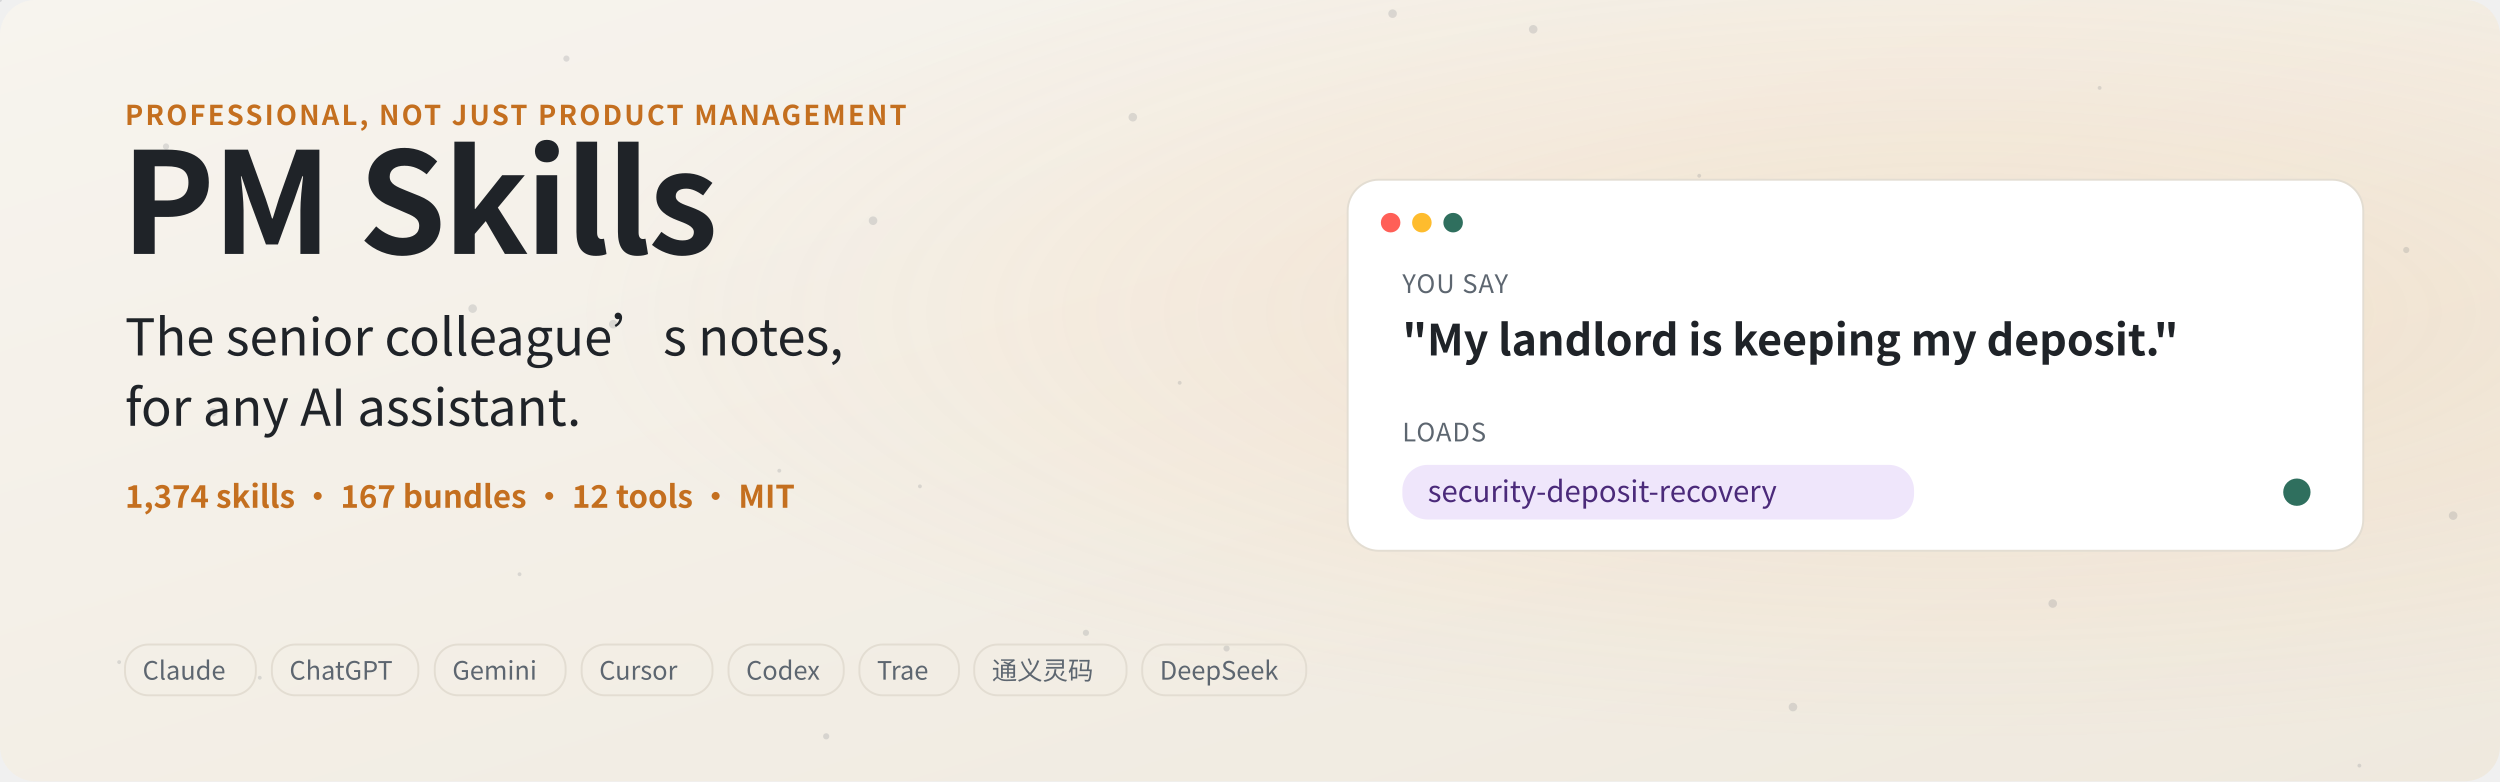
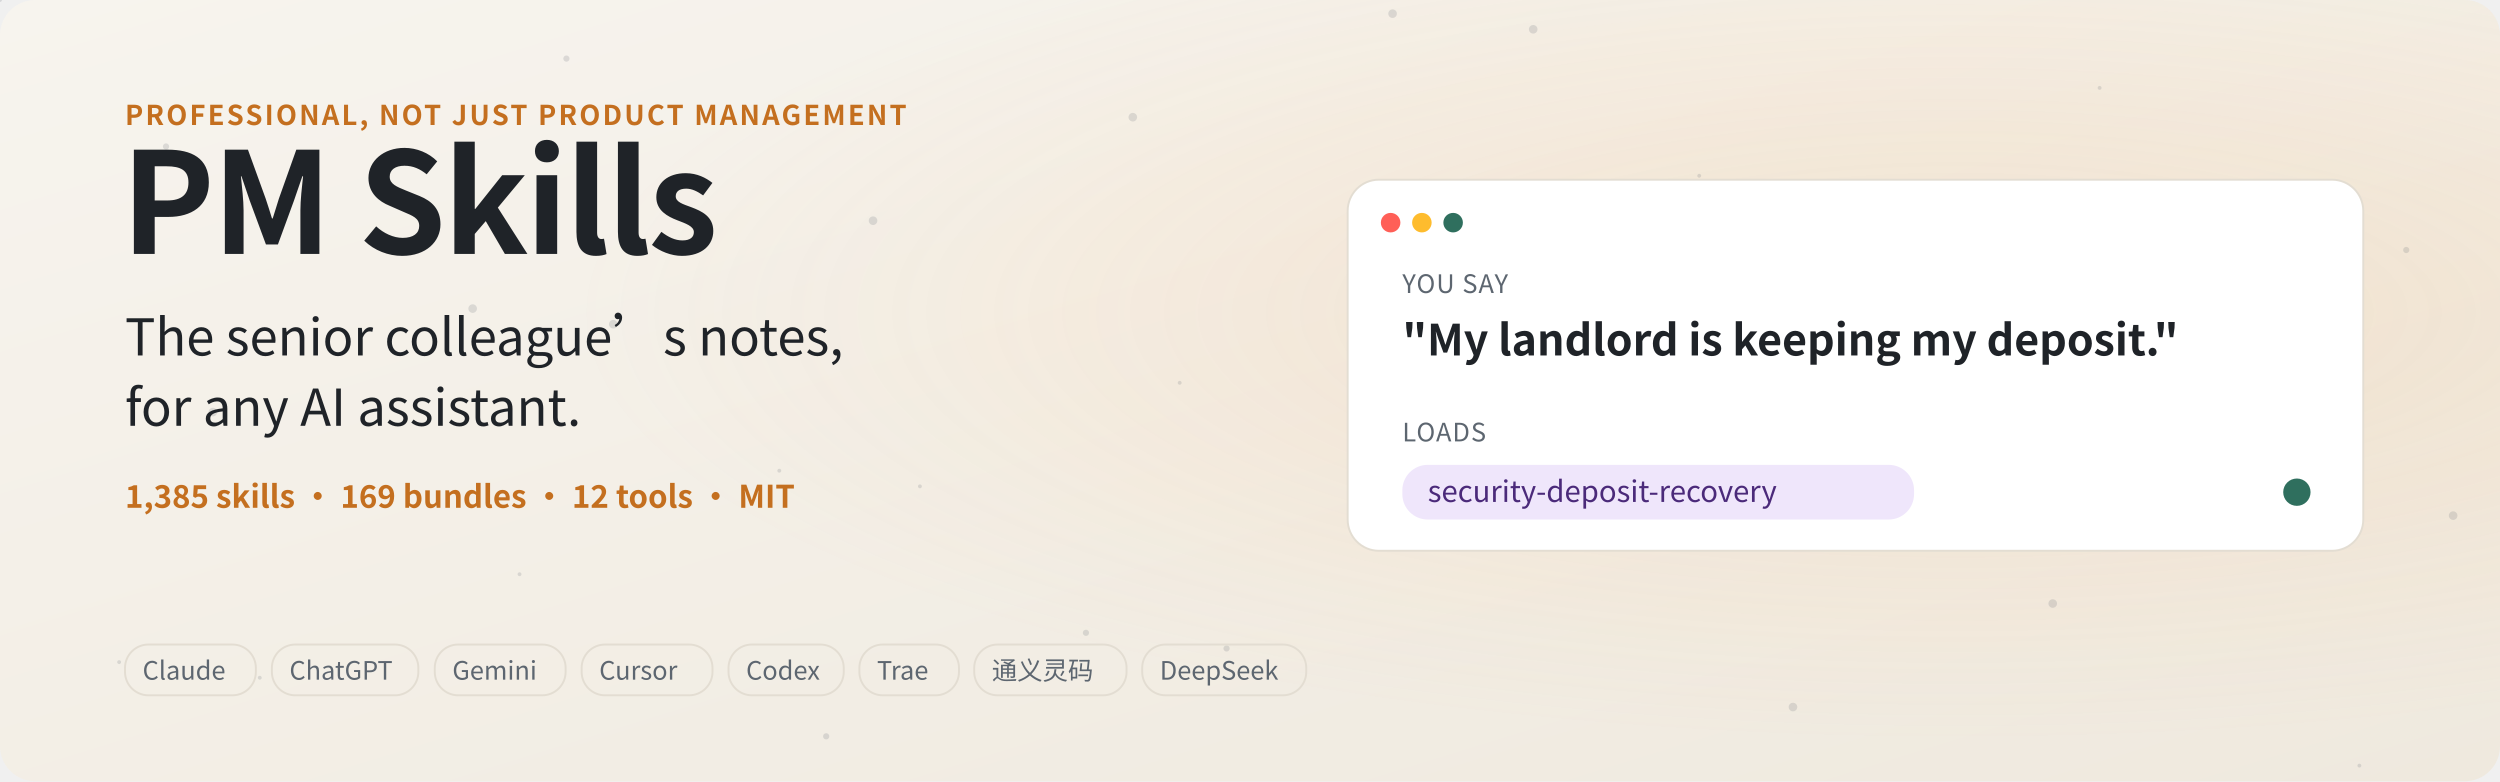
- <svg xmlns="http://www.w3.org/2000/svg" width="1280" height="400" viewBox="0 0 1280 400" role="img" aria-label="PM Skills: 1,374 professional skills for any AI assistant">
+ <svg xmlns="http://www.w3.org/2000/svg" width="1280" height="400" viewBox="0 0 1280 400" role="img" aria-label="PM Skills: 1,385 professional skills for any AI assistant">
  <defs>
    <radialGradient id="glow" cx="78%" cy="40%" r="55%">
      <stop offset="0" stop-color="#f2a65a" stop-opacity=".16" />
      <stop offset="1" stop-color="#f2a65a" stop-opacity="0" />
    </radialGradient>
    <linearGradient id="bgg" x1="0" y1="0" x2="1" y2="1">
      <stop offset="0" stop-color="#f7f4ee" />
      <stop offset="1" stop-color="#efe9de" />
    </linearGradient>
  </defs>
  <style>
text{font-family:-apple-system,BlinkMacSystemFont,"Segoe UI","PingFang SC","Hiragino Sans","Apple SD Gothic Neo","Noto Sans CJK SC","Malgun Gothic","Microsoft YaHei",sans-serif}
@keyframes s0{0%{opacity:0}2.67%{opacity:1}17.33%{opacity:1}20%{opacity:0}100%{opacity:0}}.s0{opacity:1;animation:s0 15s infinite}@keyframes s1{0%{opacity:0}20%{opacity:0}22.67%{opacity:1}37.33%{opacity:1}40%{opacity:0}100%{opacity:0}}.s1{opacity:0;animation:s1 15s infinite}@keyframes s2{0%{opacity:0}40%{opacity:0}42.67%{opacity:1}57.33%{opacity:1}60%{opacity:0}100%{opacity:0}}.s2{opacity:0;animation:s2 15s infinite}@keyframes s3{0%{opacity:0}60%{opacity:0}62.67%{opacity:1}77.33%{opacity:1}80%{opacity:0}100%{opacity:0}}.s3{opacity:0;animation:s3 15s infinite}@keyframes s4{0%{opacity:0}80%{opacity:0}82.67%{opacity:1}97.33%{opacity:1}100%{opacity:0}100%{opacity:0}}.s4{opacity:0;animation:s4 15s infinite}
@keyframes pulse{0%,100%{opacity:.55}50%{opacity:1}}.pulse{animation:pulse 3s ease-in-out infinite}
@keyframes rise{from{opacity:0;transform:translateY(8px)}to{opacity:1;transform:none}}.rise{animation:rise .9s ease-out both}
@media (prefers-reduced-motion: reduce){.s0{animation:none;opacity:1}.s1{animation:none;opacity:0}.s2{animation:none;opacity:0}.s3{animation:none;opacity:0}.s4{animation:none;opacity:0}.pulse,.rise{animation:none;opacity:1}}
</style>
  <rect width="1280" height="400" rx="18" fill="url(#bgg)" />
  <rect width="1280" height="400" rx="18" fill="url(#glow)" />
  <circle cx="0" cy="0" r="1" fill="#5d6670" opacity=".18" />
  <circle cx="157" cy="83" r="1.6" fill="#5d6670" opacity=".18" />
  <circle cx="314" cy="166" r="2.2" fill="#5d6670" opacity=".18" />
  <circle cx="471" cy="249" r="1" fill="#5d6670" opacity=".18" />
  <circle cx="628" cy="332" r="1.6" fill="#5d6670" opacity=".18" />
  <circle cx="785" cy="15" r="2.2" fill="#5d6670" opacity=".18" />
  <circle cx="942" cy="98" r="1" fill="#5d6670" opacity=".18" />
  <circle cx="1099" cy="181" r="1.6" fill="#5d6670" opacity=".18" />
  <circle cx="1256" cy="264" r="2.2" fill="#5d6670" opacity=".18" />
  <circle cx="133" cy="347" r="1" fill="#5d6670" opacity=".18" />
  <circle cx="290" cy="30" r="1.6" fill="#5d6670" opacity=".18" />
  <circle cx="447" cy="113" r="2.2" fill="#5d6670" opacity=".18" />
  <circle cx="604" cy="196" r="1" fill="#5d6670" opacity=".18" />
  <circle cx="761" cy="279" r="1.6" fill="#5d6670" opacity=".18" />
  <circle cx="918" cy="362" r="2.2" fill="#5d6670" opacity=".18" />
  <circle cx="1075" cy="45" r="1" fill="#5d6670" opacity=".18" />
  <circle cx="1232" cy="128" r="1.6" fill="#5d6670" opacity=".18" />
  <circle cx="109" cy="211" r="2.2" fill="#5d6670" opacity=".18" />
  <circle cx="266" cy="294" r="1" fill="#5d6670" opacity=".18" />
  <circle cx="423" cy="377" r="1.6" fill="#5d6670" opacity=".18" />
  <circle cx="580" cy="60" r="2.2" fill="#5d6670" opacity=".18" />
  <circle cx="737" cy="143" r="1" fill="#5d6670" opacity=".18" />
  <circle cx="894" cy="226" r="1.6" fill="#5d6670" opacity=".18" />
  <circle cx="1051" cy="309" r="2.2" fill="#5d6670" opacity=".18" />
  <circle cx="1208" cy="392" r="1" fill="#5d6670" opacity=".18" />
  <circle cx="85" cy="75" r="1.6" fill="#5d6670" opacity=".18" />
  <circle cx="242" cy="158" r="2.2" fill="#5d6670" opacity=".18" />
  <circle cx="399" cy="241" r="1" fill="#5d6670" opacity=".18" />
  <circle cx="556" cy="324" r="1.6" fill="#5d6670" opacity=".18" />
  <circle cx="713" cy="7" r="2.2" fill="#5d6670" opacity=".18" />
  <circle cx="870" cy="90" r="1" fill="#5d6670" opacity=".18" />
  <circle cx="1027" cy="173" r="1.6" fill="#5d6670" opacity=".18" />
  <circle cx="1184" cy="256" r="2.2" fill="#5d6670" opacity=".18" />
  <circle cx="61" cy="339" r="1" fill="#5d6670" opacity=".18" />
  <g class="rise">
    <text x="64" y="64" font-size="14" font-weight="700" fill="#c46f1f" letter-spacing=".08em">PROFESSIONAL, NOT JUST PRODUCT MANAGEMENT</text>
    <text x="62" y="130" font-size="72" font-weight="800" fill="#1f2328" letter-spacing="-.02em">PM Skills</text>
    <text x="64" y="182" font-size="26" fill="#1f2328">The senior colleague’s notes,</text>
    <text x="64" y="218" font-size="26" fill="#1f2328">for any AI assistant.</text>
-     <text x="64" y="260" font-size="16" font-weight="600" fill="#c46f1f">1,374 skills · 167 bundles · 12 tools · MIT</text>
+     <text x="64" y="260" font-size="16" font-weight="600" fill="#c46f1f">1,385 skills · 169 bundles · 12 tools · MIT</text>
  </g>
  <rect x="64" y="330" rx="12" height="26" width="67" fill="none" stroke="#e3ddd2" />
  <text x="73" y="348" font-size="13" fill="#5d6670">Claude</text>
  <rect x="139.2" y="330" rx="12" height="26" width="75" fill="none" stroke="#e3ddd2" />
  <text x="148.2" y="348" font-size="13" fill="#5d6670">ChatGPT</text>
  <rect x="222.6" y="330" rx="12" height="26" width="67" fill="none" stroke="#e3ddd2" />
  <text x="231.6" y="348" font-size="13" fill="#5d6670">Gemini</text>
  <rect x="297.8" y="330" rx="12" height="26" width="67" fill="none" stroke="#e3ddd2" />
  <text x="306.8" y="348" font-size="13" fill="#5d6670">Cursor</text>
  <rect x="373" y="330" rx="12" height="26" width="59" fill="none" stroke="#e3ddd2" />
  <text x="382" y="348" font-size="13" fill="#5d6670">Codex</text>
  <rect x="440" y="330" rx="12" height="26" width="51" fill="none" stroke="#e3ddd2" />
  <text x="449" y="348" font-size="13" fill="#5d6670">Trae</text>
  <rect x="498.8" y="330" rx="12" height="26" width="78" fill="none" stroke="#e3ddd2" />
  <text x="507.8" y="348" font-size="13" fill="#5d6670">通义灵码</text>
  <rect x="584.8" y="330" rx="12" height="26" width="84" fill="none" stroke="#e3ddd2" />
  <text x="593.8" y="348" font-size="13" fill="#5d6670">DeepSeek</text>
  <g>
    <rect x="690" y="92" width="520" height="190" rx="16" fill="#ffffff" stroke="#e3ddd2" />
    <circle cx="712" cy="114" r="5" fill="#ff5f57" />
    <circle cx="728" cy="114" r="5" fill="#febc2e" />
    <circle class="pulse" cx="744" cy="114" r="5" fill="#2f6f5e" />
    <g class="s0">
      <text x="718" y="150" font-size="13" fill="#5d6670" letter-spacing=".04em">YOU SAY</text>
      <text x="718" y="182" font-size="22" font-weight="600" fill="#1f2328">"My landlord is keeping my deposit."</text>
      <text x="718" y="226" font-size="13" fill="#5d6670" letter-spacing=".04em">LOADS</text>
      <rect x="718" y="238" rx="13" height="28" width="262" fill="#efe6fb" />
      <text x="731" y="257" font-size="15" font-family="ui-monospace,SFMono-Regular,Menlo,monospace" fill="#4b2a7a">security-deposit-recovery</text>
      <circle cx="1176" cy="252" r="7" fill="#2f6f5e" />
    </g>
    <g class="s1">
      <text x="718" y="150" font-size="13" fill="#5d6670" letter-spacing=".04em">YOU SAY</text>
      <text x="718" y="182" font-size="22" font-weight="600" fill="#1f2328">"Write the PRD for referrals."</text>
      <text x="718" y="226" font-size="13" fill="#5d6670" letter-spacing=".04em">LOADS</text>
      <rect x="718" y="238" rx="13" height="28" width="137.2" fill="#efe6fb" />
      <text x="731" y="257" font-size="15" font-family="ui-monospace,SFMono-Regular,Menlo,monospace" fill="#4b2a7a">prd-template</text>
      <circle cx="1176" cy="252" r="7" fill="#2f6f5e" />
    </g>
    <g class="s2">
      <text x="718" y="150" font-size="13" fill="#5d6670" letter-spacing=".04em">YOU SAY</text>
      <text x="718" y="182" font-size="22" font-weight="600" fill="#1f2328">"帮我写这周的周报"</text>
      <text x="718" y="226" font-size="13" fill="#5d6670" letter-spacing=".04em">LOADS</text>
      <rect x="718" y="238" rx="13" height="28" width="175.6" fill="#efe6fb" />
      <text x="731" y="257" font-size="15" font-family="ui-monospace,SFMono-Regular,Menlo,monospace" fill="#4b2a7a">cn-weekly-report</text>
      <circle cx="1176" cy="252" r="7" fill="#2f6f5e" />
    </g>
    <g class="s3">
      <text x="718" y="150" font-size="13" fill="#5d6670" letter-spacing=".04em">YOU SAY</text>
      <text x="718" y="182" font-size="22" font-weight="600" fill="#1f2328">"연말정산 어떻게 해요?"</text>
      <text x="718" y="226" font-size="13" fill="#5d6670" letter-spacing=".04em">LOADS</text>
      <rect x="718" y="238" rx="13" height="28" width="271.6" fill="#efe6fb" />
      <text x="731" y="257" font-size="15" font-family="ui-monospace,SFMono-Regular,Menlo,monospace" fill="#4b2a7a">kr-year-end-tax-settlement</text>
      <circle cx="1176" cy="252" r="7" fill="#2f6f5e" />
    </g>
    <g class="s4">
      <text x="718" y="150" font-size="13" fill="#5d6670" letter-spacing=".04em">YOU SAY</text>
      <text x="718" y="182" font-size="22" font-weight="600" fill="#1f2328">"Should we ship on Friday?"</text>
      <text x="718" y="226" font-size="13" fill="#5d6670" letter-spacing=".04em">LOADS</text>
      <rect x="718" y="238" rx="13" height="28" width="137.2" fill="#efe6fb" />
      <text x="731" y="257" font-size="15" font-family="ui-monospace,SFMono-Regular,Menlo,monospace" fill="#4b2a7a">ship-or-slip</text>
      <circle cx="1176" cy="252" r="7" fill="#2f6f5e" />
    </g>
  </g>
</svg>
